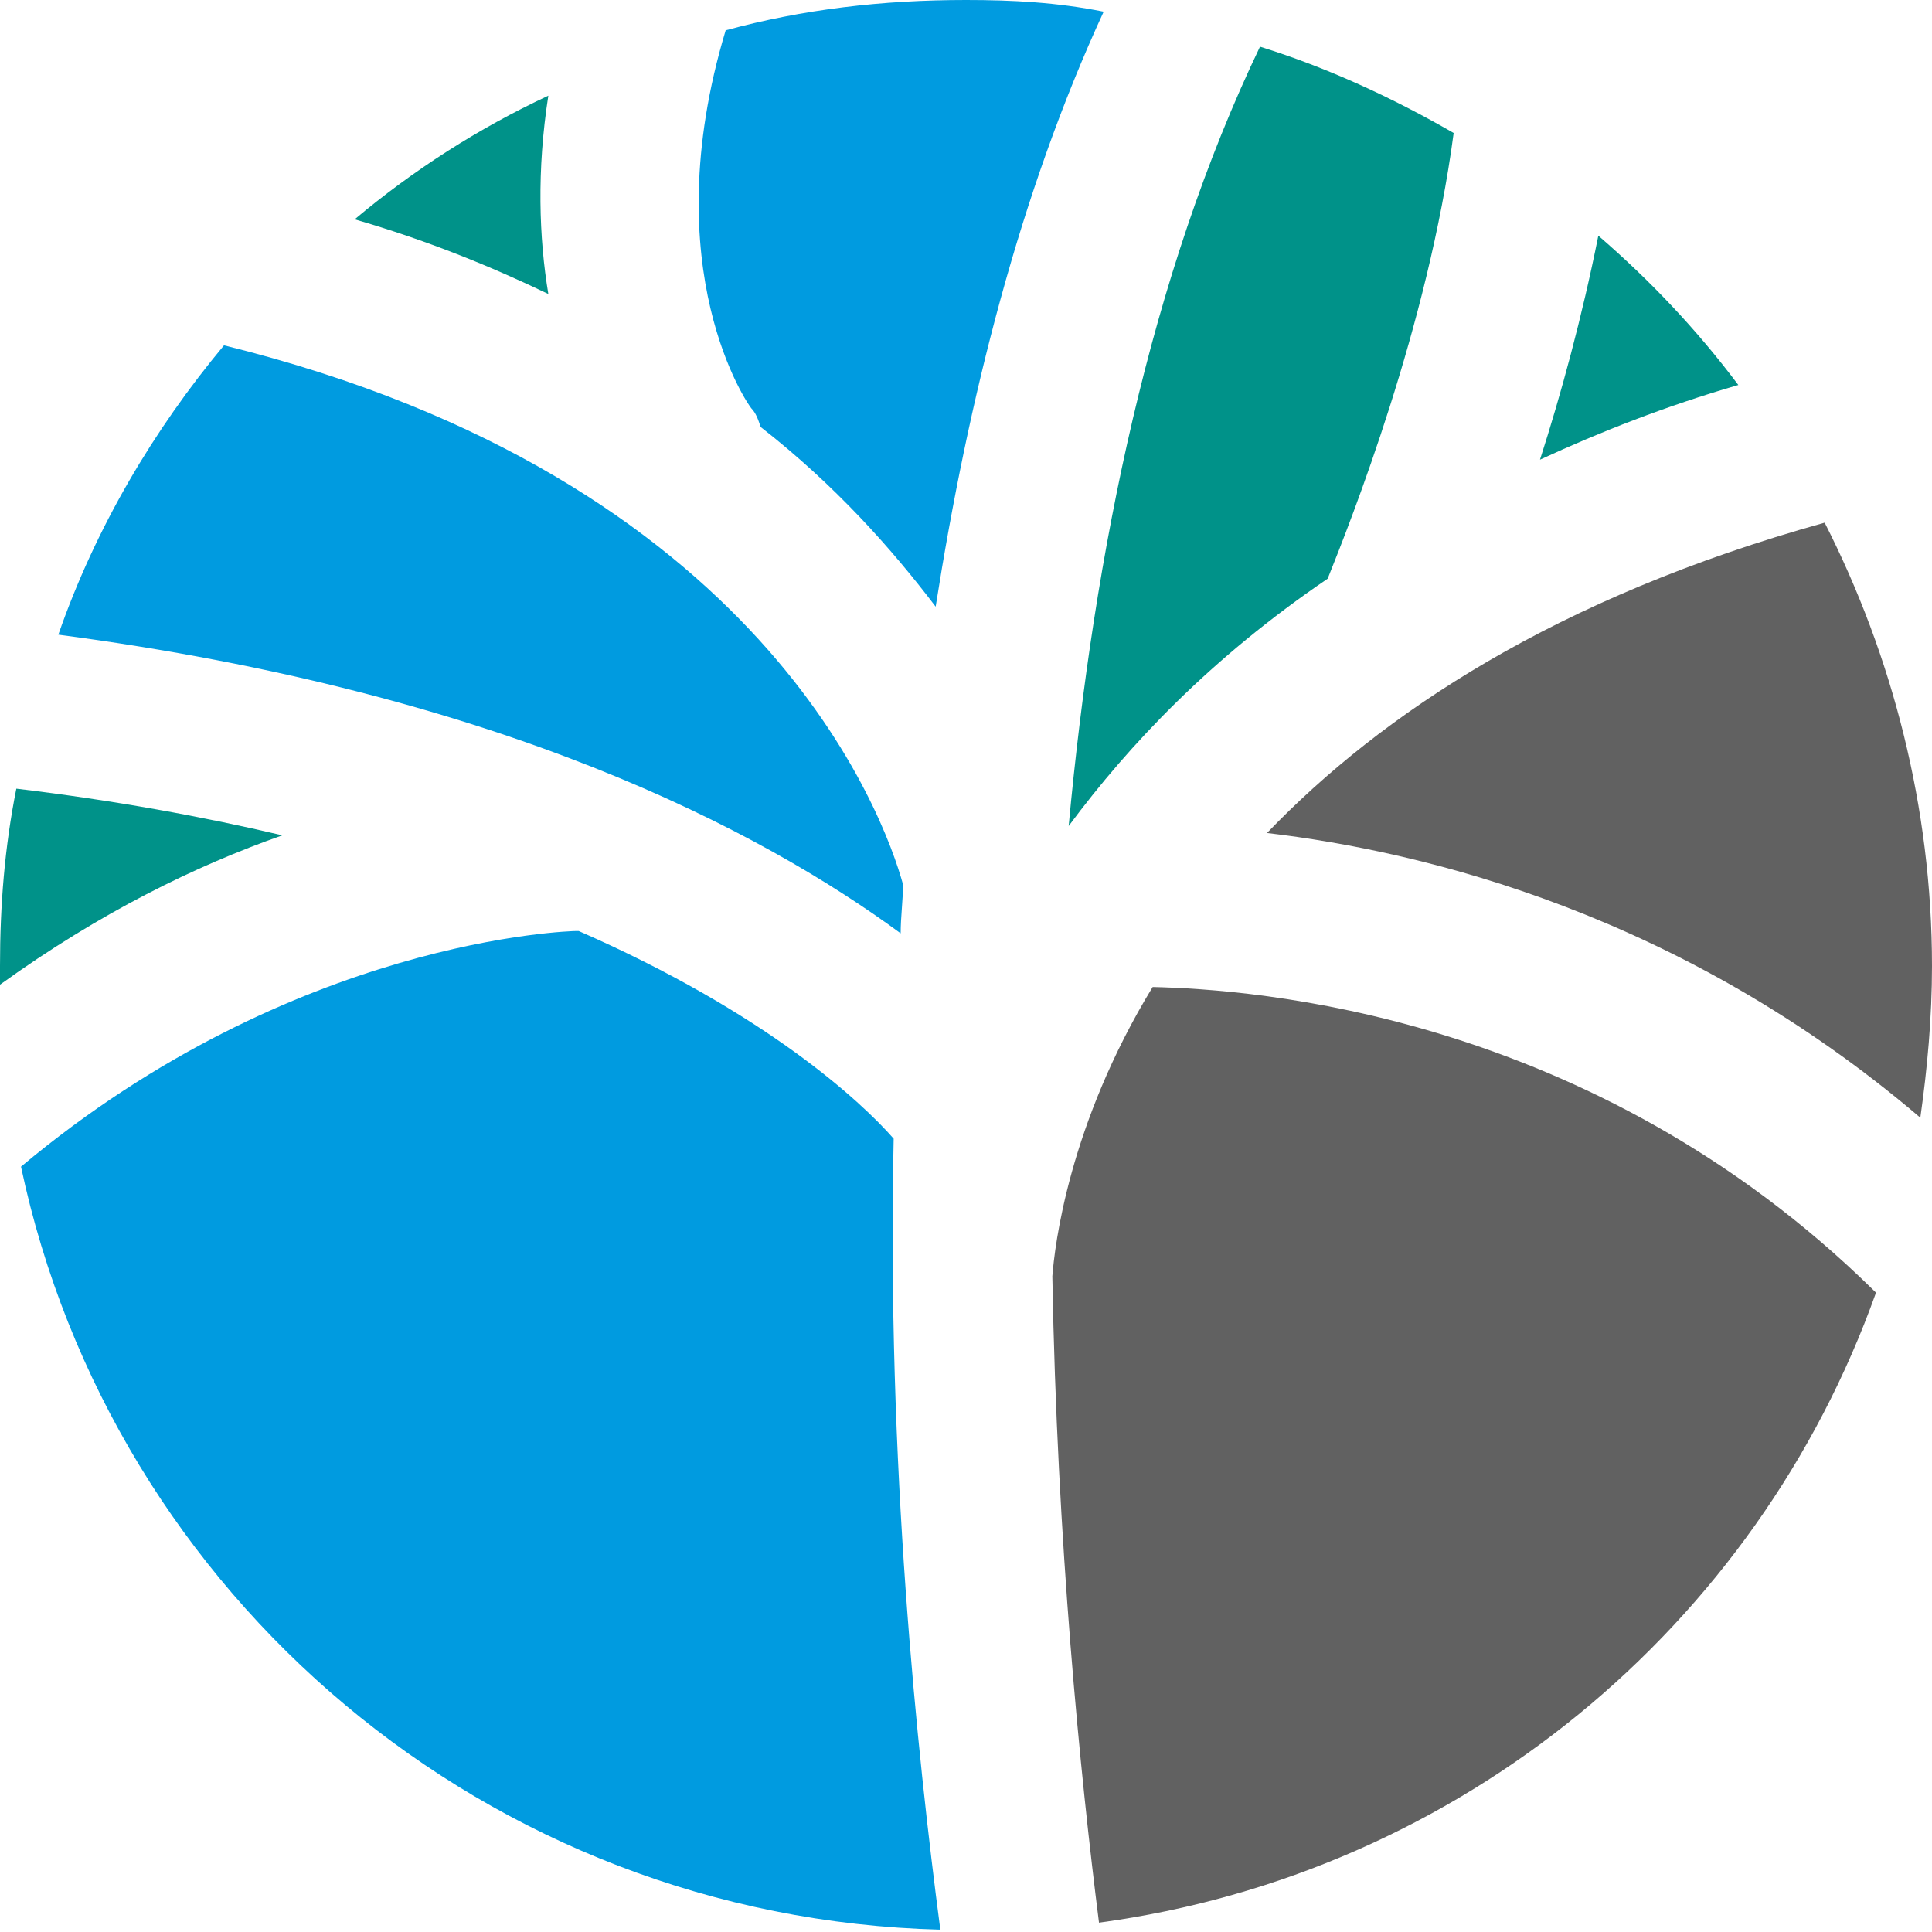
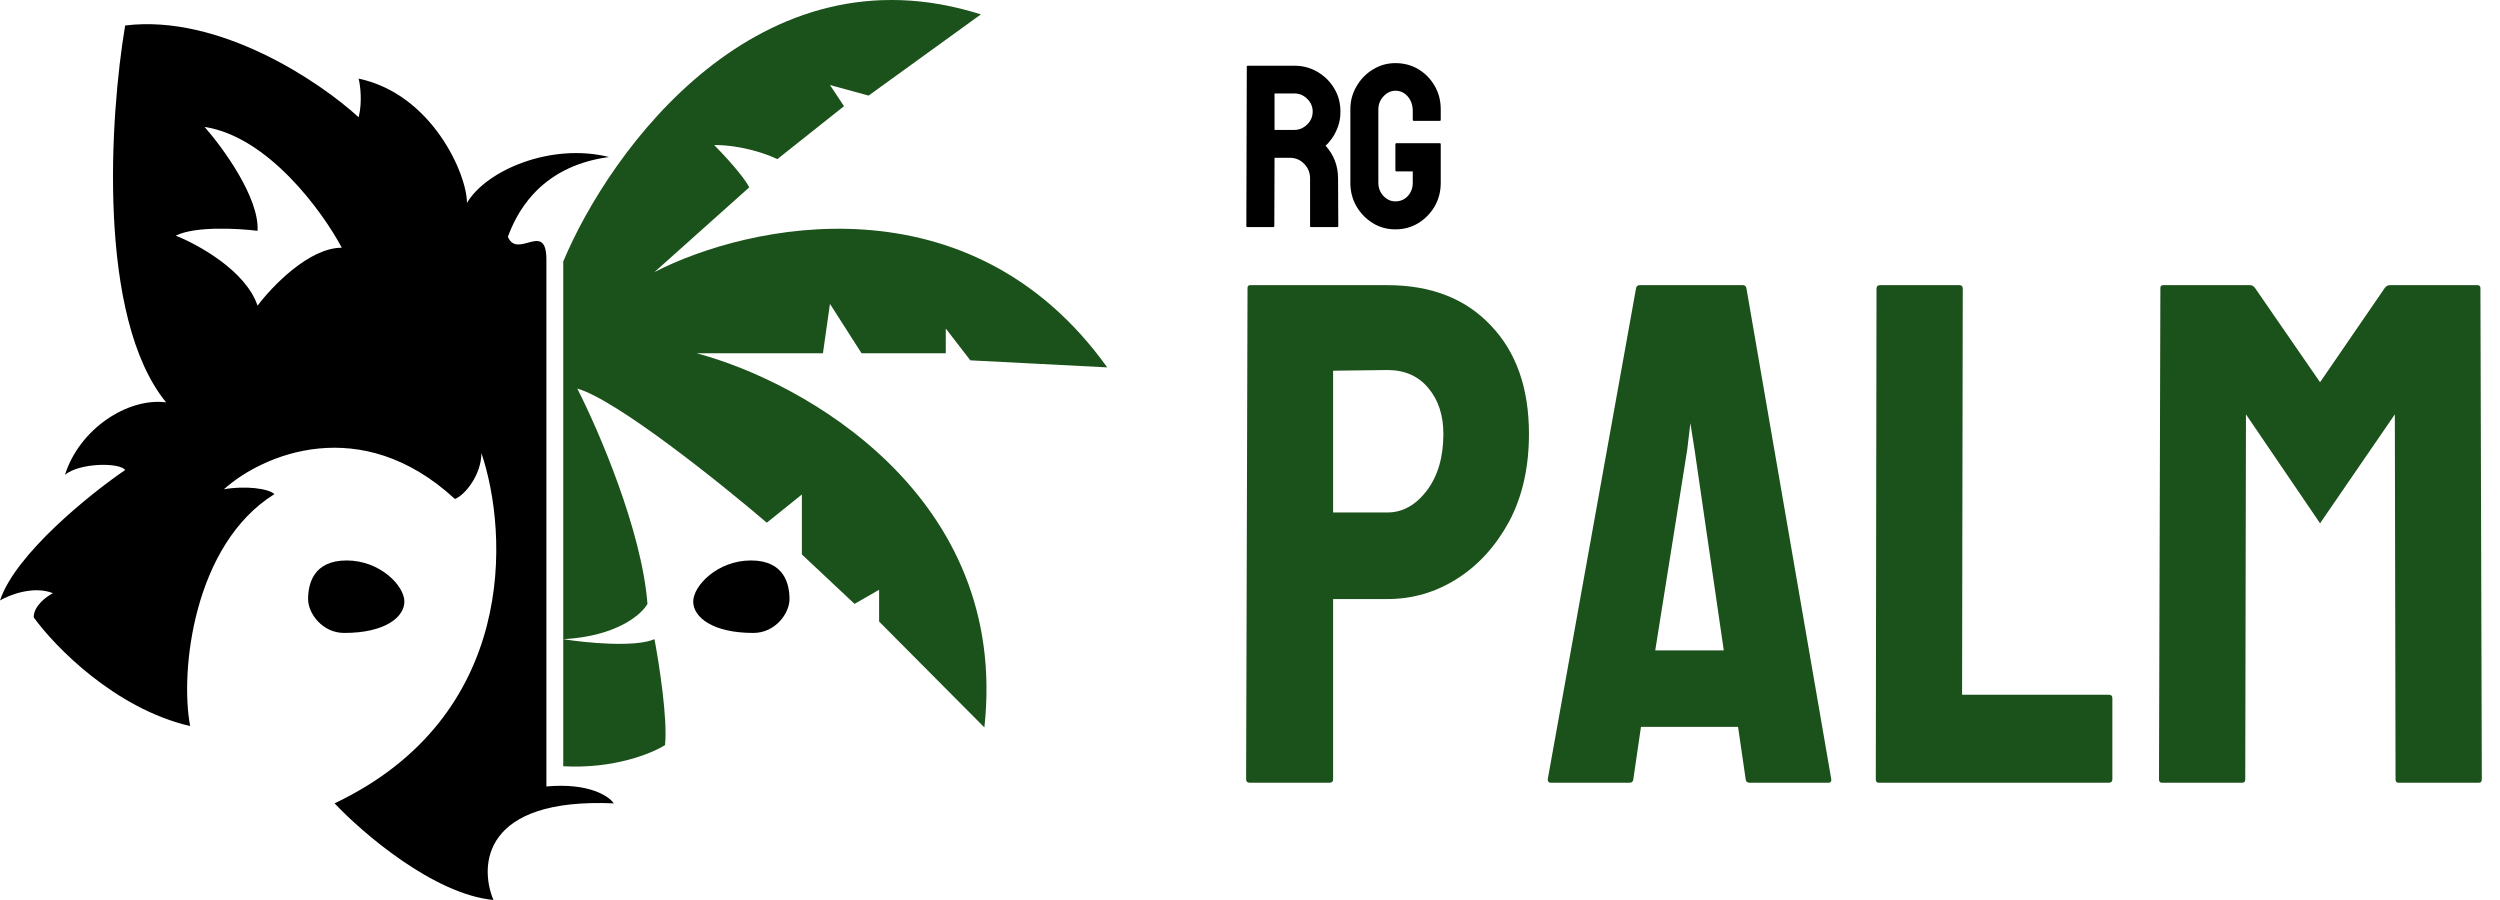
- <svg xmlns="http://www.w3.org/2000/svg" viewBox="0 0 82.8 82.8">
-   <style>.st0{fill:#009289}.st1{fill:#616161}</style>
-   <path class="st0" d="M54 2c2.9.9 5.7 2.2 8.3 3.7-1.1 8.3-4.4 16.6-5.4 19.1-5 3.4-8.5 7.1-11.1 10.6C46.9 23.6 49.3 11.8 54 2zM74.5 16.5c-3.1.9-5.9 2-8.5 3.2.9-2.8 1.8-6.1 2.5-9.6 2.2 1.9 4.2 4 6 6.4z" />
-   <path class="st1" d="M80.4 55.4c-5.1 14.3-17.8 24.9-33.3 27-.8-6.3-1.8-16.3-2-27.7.1-1.3.7-6.5 4.3-12.4 4.3.1 18.8 1.1 30.9 13l.1.1zM82.8 41.4c0 2.2-.2 4.4-.5 6.5-10.2-8.7-21.2-11.4-28-12.2 4.9-5.1 12.4-10.1 23.9-13.3 2.9 5.7 4.6 12.2 4.6 19z" />
-   <path class="st0" d="M23.5 12.6c-2.5-1.2-5.2-2.3-8.3-3.2 2.5-2.1 5.3-3.9 8.3-5.3-.5 3.2-.4 6.1 0 8.5z" />
-   <path d="M38.3 48.8c-1.4-1.6-5.5-5.4-13.5-8.9h-.1c-.2 0-12.1.3-23.8 10.1 3.9 18.4 20 32.2 39.4 32.7-1-7.6-2.3-20-2-33.9zm-28.7-34c-3 3.6-5.5 7.8-7.1 12.4 19 2.5 30.1 8.4 36.1 12.8 0-.7.1-1.4.1-2.1-.8-2.9-6-17.4-29.1-23.1zM41.4 0c-3.6 0-7 .4-10.3 1.3-3.1 10.3 1 16.1 1.1 16.2.2.2.3.5.4.8 3.2 2.5 5.6 5.2 7.5 7.7 1.4-8.9 3.6-17.7 7.2-25.5-2-.4-3.9-.5-5.9-.5z" fill="#009be0" />
-   <path class="st0" d="M12.1 35.8C8.4 37.1 4.3 39.1 0 42.2v-.8c0-2.6.2-5.1.7-7.6 4.2.5 8 1.2 11.4 2z" />
+ <svg xmlns="http://www.w3.org/2000/svg" width="125" height="45" viewBox="0 0 125 45" fill="none">
+   <path d="M17.33 28.023C19.015 28.023 20.219 29.297 20.219 30.077C20.219 30.857 19.256 31.647 17.21 31.647C16.127 31.647 15.405 30.681 15.405 29.956C15.405 29.231 15.646 28.023 17.33 28.023Z" fill="black" />
+   <path d="M37.549 28.023C35.864 28.023 34.661 29.297 34.661 30.077C34.661 30.857 35.624 31.647 37.67 31.647C38.753 31.647 39.475 30.681 39.475 29.956C39.475 29.231 39.234 28.023 37.549 28.023Z" fill="black" />
+   <path fill-rule="evenodd" clip-rule="evenodd" d="M25.394 11.838C25.755 10.871 26.838 8.335 30.449 7.851C27.56 7.127 24.311 8.51 23.348 10.146C23.348 8.697 21.591 4.704 17.932 3.931C18.012 4.253 18.125 5.091 17.932 5.864C16.007 4.092 10.976 0.694 6.258 1.274C5.496 5.783 4.838 15.865 8.304 20.117C6.379 19.875 3.972 21.446 3.249 23.741C3.972 23.137 5.969 23.113 6.258 23.499C4.493 24.707 0.77 27.703 0 30.022C0.481 29.74 1.685 29.273 2.648 29.66C2.327 29.821 1.685 30.288 1.685 30.867C2.728 32.317 5.753 35.433 9.508 36.303C8.986 33.565 9.676 27.22 13.72 24.707C13.439 24.425 12.252 24.272 11.193 24.465C13.118 22.734 18.029 20.6 22.746 24.949C23.268 24.747 24.07 23.717 24.07 22.654C25.434 26.68 25.875 35.82 16.729 40.168C18.133 41.658 21.687 44.71 24.672 45C23.95 43.269 24.142 39.879 30.689 40.168C30.449 39.806 29.438 39.13 27.32 39.323V12.99C27.32 11.881 26.875 12.003 26.396 12.134C26.013 12.239 25.608 12.351 25.394 11.838ZM17.09 12.386C16.127 10.575 13.407 6.83 10.23 6.347C11.152 7.394 12.974 9.898 12.877 11.541C11.915 11.42 9.748 11.299 8.786 11.783C9.909 12.225 12.3 13.546 12.877 15.285C13.6 14.319 15.453 12.386 17.09 12.386Z" fill="black" />
+   <path d="M28.162 13.075C30.502 7.486 37.954 -2.809 49.044 0.72L43.429 4.78L41.498 4.25L42.2 5.309L38.866 7.957C38.398 7.721 37.111 7.251 35.708 7.251C36.175 7.721 37.181 8.804 37.462 9.368L32.724 13.604C37.404 11.192 48.482 8.768 55.361 18.369L48.517 18.017L47.289 16.428V17.663H43.078L41.498 15.193L41.147 17.663H34.83C40.153 19.075 50.483 24.794 49.219 36.371L43.955 31.077V29.488L42.727 30.194L40.094 27.723V24.723L38.34 26.135C36 24.135 30.829 19.993 28.864 19.428C29.917 21.488 32.093 26.523 32.373 30.194C32.081 30.724 30.829 31.818 28.162 31.959C29.273 32.136 31.742 32.383 32.724 31.959C32.958 33.195 33.391 35.983 33.251 37.254C32.607 37.666 30.689 38.454 28.162 38.313V31.959V13.075Z" fill="#1B511A" />
+   <path d="M66.481 39.136H62.48C62.364 39.136 62.306 39.078 62.306 38.962L62.376 14.398C62.376 14.305 62.422 14.258 62.515 14.258H69.368C71.548 14.258 73.27 14.928 74.534 16.266C75.81 17.593 76.448 19.403 76.448 21.696C76.448 23.372 76.117 24.832 75.456 26.078C74.784 27.311 73.914 28.266 72.847 28.941C71.78 29.616 70.621 29.953 69.368 29.953H66.655V38.962C66.655 39.078 66.597 39.136 66.481 39.136ZM69.368 18.501L66.655 18.536V25.624H69.368C70.122 25.624 70.777 25.263 71.334 24.541C71.89 23.808 72.169 22.86 72.169 21.696C72.169 20.765 71.919 20.002 71.421 19.409C70.922 18.803 70.238 18.501 69.368 18.501Z" fill="#1B511A" />
+   <path d="M77.387 38.962L81.805 14.398C81.828 14.305 81.886 14.258 81.979 14.258H87.145C87.238 14.258 87.296 14.305 87.319 14.398L91.564 38.962C91.575 39.078 91.529 39.136 91.424 39.136H87.476C87.36 39.136 87.296 39.078 87.284 38.962L86.902 36.343H82.049L81.666 38.962C81.654 39.078 81.597 39.136 81.492 39.136H77.526C77.433 39.136 77.387 39.078 77.387 38.962ZM84.728 22.481L84.519 21.154L84.362 22.481L82.762 32.52H86.189L84.728 22.481Z" fill="#1B511A" />
+   <path d="M105.444 39.136H93.929C93.836 39.136 93.79 39.078 93.79 38.962L93.825 14.433C93.825 14.317 93.883 14.258 93.999 14.258H97.965C98.081 14.258 98.138 14.317 98.138 14.433L98.104 34.737H105.444C105.56 34.737 105.618 34.795 105.618 34.911V38.962C105.618 39.078 105.56 39.136 105.444 39.136Z" fill="#1B511A" />
+   <path d="M112.124 39.136H108.088C107.995 39.136 107.949 39.078 107.949 38.962L108.019 14.398C108.019 14.305 108.065 14.258 108.158 14.258H112.506C112.599 14.258 112.68 14.305 112.75 14.398L116.003 19.112L119.238 14.398C119.307 14.305 119.394 14.258 119.499 14.258H123.865C123.969 14.258 124.021 14.305 124.021 14.398L124.091 38.962C124.091 39.078 124.045 39.136 123.952 39.136H119.916C119.823 39.136 119.777 39.078 119.777 38.962L119.742 20.718L116.003 26.165L112.298 20.718L112.263 38.962C112.263 39.078 112.216 39.136 112.124 39.136Z" fill="#1B511A" />
+   <path d="M63.671 11.354H62.362C62.332 11.354 62.317 11.335 62.317 11.298L62.34 3.331C62.34 3.301 62.355 3.286 62.385 3.286H64.72C65.138 3.286 65.521 3.388 65.871 3.592C66.221 3.795 66.499 4.069 66.706 4.413C66.917 4.756 67.022 5.145 67.022 5.579C67.022 5.862 66.979 6.119 66.892 6.349C66.806 6.579 66.704 6.774 66.588 6.932C66.475 7.091 66.371 7.208 66.277 7.283C66.695 7.748 66.903 8.293 66.903 8.92L66.915 11.298C66.915 11.335 66.896 11.354 66.858 11.354H65.549C65.519 11.354 65.504 11.343 65.504 11.32V8.92C65.504 8.64 65.407 8.399 65.211 8.195C65.015 7.991 64.775 7.889 64.489 7.889H63.727L63.716 11.298C63.716 11.335 63.701 11.354 63.671 11.354ZM64.72 4.673H63.727V6.496H64.72C64.957 6.496 65.168 6.408 65.352 6.23C65.54 6.053 65.634 5.836 65.634 5.579C65.634 5.334 65.544 5.122 65.363 4.945C65.183 4.764 64.968 4.673 64.72 4.673Z" fill="black" />
+   <path d="M69.769 11.468C69.352 11.468 68.976 11.364 68.641 11.156C68.302 10.949 68.03 10.669 67.823 10.318C67.62 9.967 67.518 9.575 67.518 9.14V5.466C67.518 5.043 67.622 4.658 67.829 4.311C68.032 3.96 68.304 3.68 68.647 3.473C68.989 3.261 69.363 3.156 69.769 3.156C70.194 3.156 70.578 3.258 70.92 3.461C71.262 3.669 71.533 3.946 71.733 4.294C71.936 4.641 72.037 5.032 72.037 5.466V5.998C72.037 6.028 72.018 6.043 71.981 6.043H70.683C70.653 6.043 70.638 6.028 70.638 5.998V5.556C70.638 5.262 70.555 5.018 70.39 4.826C70.224 4.633 70.017 4.537 69.769 4.537C69.547 4.537 69.35 4.63 69.177 4.815C69.004 5 68.917 5.217 68.917 5.466V9.14C68.917 9.393 69.002 9.612 69.171 9.797C69.341 9.978 69.54 10.069 69.769 10.069C70.017 10.069 70.224 9.98 70.39 9.803C70.555 9.622 70.638 9.401 70.638 9.14V8.569H69.831C69.79 8.569 69.769 8.55 69.769 8.512V7.215C69.769 7.178 69.79 7.159 69.831 7.159H71.992C72.022 7.159 72.037 7.178 72.037 7.215V9.14C72.037 9.575 71.936 9.967 71.733 10.318C71.526 10.669 71.253 10.949 70.915 11.156C70.576 11.364 70.194 11.468 69.769 11.468Z" fill="black" />
</svg>
